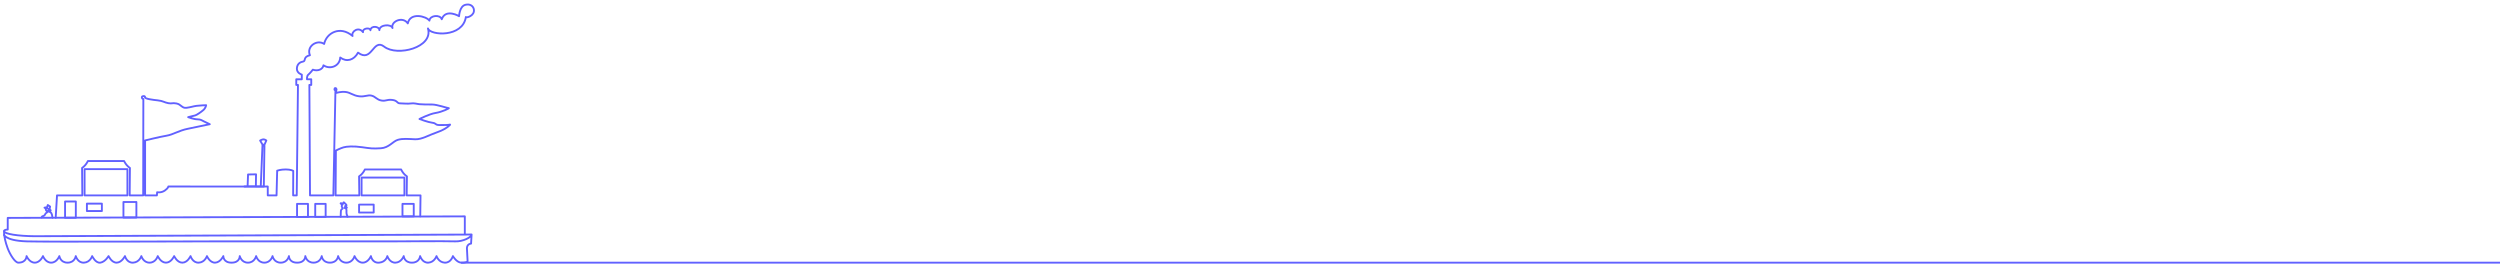
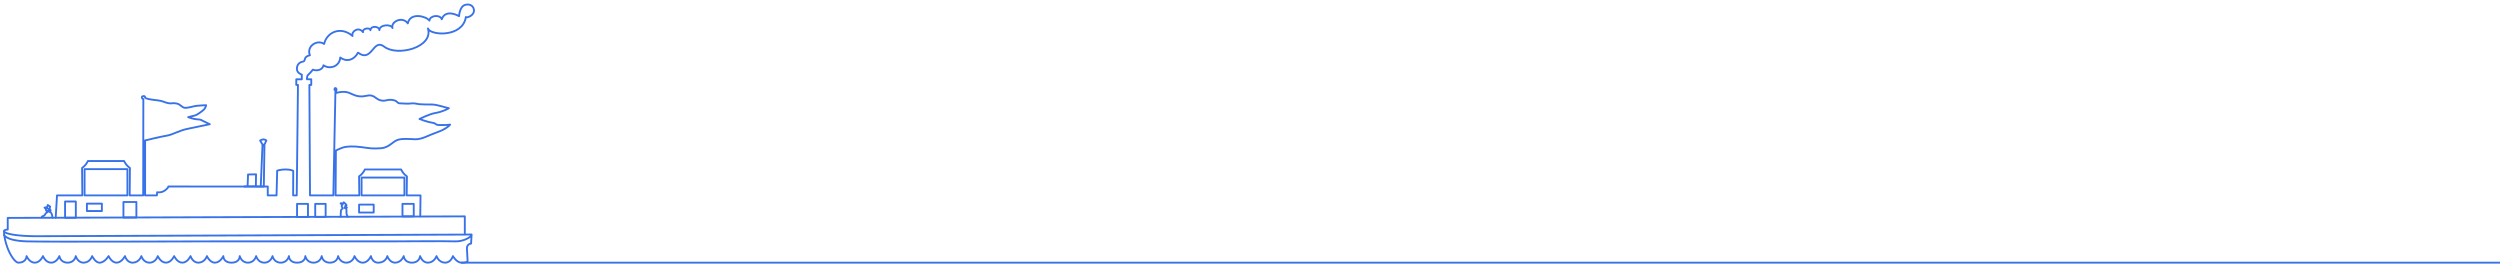
<svg xmlns="http://www.w3.org/2000/svg" width="1323" height="142" viewBox="0 0 1323 142" fill="none">
-   <path d="M244 139L1323 139" stroke="#6161FF" />
-   <path d="M27.773 115.231C27.746 114.929 27.692 114.626 27.637 114.328C27.546 113.819 27.45 113.298 27.185 112.854C26.921 112.41 26.451 112.053 25.935 112.074C25.976 111.904 25.963 111.722 25.897 111.56C26.065 111.606 26.26 111.503 26.316 111.337C26.449 111.429 26.615 111.472 26.776 111.455L26.795 111.241C26.582 111.085 26.392 110.9 26.23 110.692L26.516 109.314L25.282 108.5L24.946 109.632C24.484 109.75 24.015 109.839 23.543 109.9C23.722 110.065 23.96 110.161 24.203 110.167C24.357 110.171 24.511 110.14 24.665 110.134C25.01 110.123 25.37 110.26 25.574 110.539C25.779 110.818 25.789 111.242 25.555 111.496C25.282 111.794 24.752 111.759 24.476 111.462C24.201 111.166 24.177 110.686 24.367 110.329C24.143 110.706 24.249 111.245 24.598 111.51C24.678 111.57 24.772 111.621 24.823 111.709C24.93 111.897 24.801 112.19 24.97 112.346C24.641 112.542 24.3 112.748 24.085 113.065C23.961 113.248 23.886 113.459 23.771 113.646C23.577 113.961 23.27 114.204 22.919 114.319C22.703 114.39 22.466 114.418 22.285 114.555C22.122 114.679 22.034 114.876 22.008 115.082" stroke="#6161FF" stroke-linecap="round" stroke-linejoin="round" />
-   <path d="M249.563 124.089L249.291 128.921C249.291 128.921 248.425 128.931 247.757 129.601C247.089 130.271 247.094 131.323 247.094 131.323L247.457 138.365C247.457 138.365 246.514 139.175 244.02 138.995C241.526 138.815 239.681 135.53 239.681 135.53C239.681 135.53 238.616 139.171 235.342 138.995C232.068 138.818 231.003 135.53 231.003 135.53C231.003 135.53 229.88 138.822 226.664 138.995C223.449 139.168 222.325 135.53 222.325 135.53C222.325 135.53 222.06 138.995 217.987 138.995C213.913 138.995 213.648 135.53 213.648 135.53C213.648 135.53 212.48 138.846 209.309 138.995C206.138 139.144 204.97 135.53 204.97 135.53C204.97 135.53 204.345 138.688 200.631 138.995C196.918 139.302 196.292 135.53 196.292 135.53C196.292 135.53 194.887 138.995 191.953 138.995C189.019 138.995 187.614 135.53 187.614 135.53C187.614 135.53 186.756 138.995 183.276 138.995C179.795 138.995 178.937 135.53 178.937 135.53C178.937 135.53 178.608 138.995 174.598 138.995C170.587 138.995 170.259 135.53 170.259 135.53C170.259 135.53 169.653 138.995 165.92 138.995C162.187 138.995 161.581 135.53 161.581 135.53C161.581 135.53 161.655 138.995 157.242 138.995C152.83 138.995 152.903 135.53 152.903 135.53C152.903 135.53 152.225 138.995 148.565 138.995C144.904 138.995 144.226 135.53 144.226 135.53C144.226 135.53 143.33 138.995 139.887 138.995C136.444 138.995 135.548 135.53 135.548 135.53C135.548 135.53 134.695 138.995 131.209 138.995C127.723 138.995 126.87 135.53 126.87 135.53C126.87 135.53 127.008 138.995 122.531 138.995C118.055 138.995 118.192 135.53 118.192 135.53C118.192 135.53 116.677 138.88 113.854 138.995C111.03 139.11 109.515 135.53 109.515 135.53C109.515 135.53 108.428 138.853 105.176 138.995C101.924 139.137 100.837 135.53 100.837 135.53C100.837 135.53 99.274 138.995 96.498 138.995C93.722 138.995 92.159 135.53 92.159 135.53C92.159 135.53 90.64 138.995 87.82 138.995C85.001 138.995 83.481 135.53 83.481 135.53C83.481 135.53 82.471 138.995 79.143 138.995C75.814 138.995 74.804 135.53 74.804 135.53C74.804 135.53 73.805 138.791 70.465 138.995C67.124 139.199 66.126 135.53 66.126 135.53C66.126 135.53 64.493 138.9 61.787 138.995C59.082 139.09 57.448 135.53 57.448 135.53C57.448 135.53 55.671 138.613 53.109 138.995C50.548 139.377 48.77 135.53 48.77 135.53C48.77 135.53 47.754 138.826 44.432 138.995C41.11 139.164 40.093 135.53 40.093 135.53C40.093 135.53 39.601 138.995 35.754 138.995C31.907 138.995 31.415 135.53 31.415 135.53C31.415 135.53 30.084 138.995 27.076 138.995C24.068 138.995 22.737 135.53 22.737 135.53C22.737 135.53 21.283 138.995 18.398 138.995C15.514 138.995 14.059 135.53 14.059 135.53C14.059 135.53 14.059 138.995 9.721 138.995C7.984 138.995 5.319 134.768 4.042 131.354C2.764 127.939 2.368 125.279 2.202 124.377C2.036 123.474 1.699 127.336 14.153 127.733C24.403 128.06 105.019 127.733 112.316 127.733H208.683C208.683 127.733 236.387 127.544 240.978 127.733C244.966 127.898 249.618 125.527 249.543 124.089L245.978 124.14C245.978 124.14 22.734 125.028 18.459 125.004C9.549 124.954 2.164 123.796 2.158 122.346C2.154 121.438 4.091 121.494 4.091 121.494V115.311L245.978 114.504V124.14" stroke="#6161FF" stroke-linecap="round" stroke-linejoin="round" />
-   <path d="M40.125 106.641H34.431V115.231H40.125V106.641Z" stroke="#6161FF" stroke-linecap="round" stroke-linejoin="round" />
-   <path d="M53.911 107.759H45.993V111.684H53.911V107.759Z" stroke="#6161FF" stroke-linecap="round" stroke-linejoin="round" />
-   <path d="M72.176 106.897H65.326V115.096H72.176V106.897Z" stroke="#6161FF" stroke-linecap="round" stroke-linejoin="round" />
-   <path d="M162.981 107.894H157.198V114.79H162.981V107.894Z" stroke="#6161FF" stroke-linecap="round" stroke-linejoin="round" />
-   <path d="M172.331 107.886H166.815V114.758H172.331V107.886Z" stroke="#6161FF" stroke-linecap="round" stroke-linejoin="round" />
-   <path d="M197.764 108.279H190.024V112.472H197.764V108.279Z" stroke="#6161FF" stroke-linecap="round" stroke-linejoin="round" />
-   <path d="M218.954 107.886H212.993V114.504H218.954V107.886Z" stroke="#6161FF" stroke-linecap="round" stroke-linejoin="round" />
-   <path d="M2.178 122.346V124.376" stroke="#6161FF" stroke-linecap="round" stroke-linejoin="round" />
-   <path d="M29.469 115.231L30.172 103.399H43.566L43.435 88.885C43.435 88.885 44.312 88.299 45.134 87.352C45.956 86.405 46.507 85.223 46.507 85.223H65.679C65.679 85.223 66.229 86.405 67.052 87.352C67.874 88.299 68.751 88.885 68.751 88.885L68.621 103.399H75.777L75.823 74.513L75.859 52.4C75.859 52.4 75.107 52.328 75.075 51.614C75.043 50.901 75.555 50.923 75.794 50.894C76.033 50.864 76.778 50.653 76.741 51.483C76.705 52.314 80.781 52.827 83.537 53.121C86.294 53.416 86.901 54.191 89.06 54.596C91.218 54.999 90.969 54.303 93.406 54.76C95.842 55.216 96.278 57.37 98.666 57.053C101.054 56.735 102.255 56.245 104.057 56.005C105.86 55.765 109.089 55.678 109.089 55.678C109.089 55.678 108.871 57.152 107.619 58.233C106.367 59.314 104.055 60.895 103.273 61.083C102.491 61.271 99.581 62 99.581 62C99.581 62 102.592 63.146 104.482 63.146C106.372 63.146 106.951 63.834 107.945 64.26C108.94 64.686 111.016 65.735 111.016 65.735C111.016 65.735 104.54 67.125 99.515 68.126C94.49 69.128 91.693 71.218 88.21 71.795C84.727 72.372 76.788 74.318 76.788 74.318V103.4H83.023L83.161 101.733C83.161 101.733 85.343 102.179 87.256 100.809C89.17 99.439 89.074 98.698 89.074 98.698L139.611 98.716" stroke="#6161FF" stroke-linecap="round" stroke-linejoin="round" />
-   <path d="M67.429 89.505H44.757V103.399H67.429V89.505Z" stroke="#6161FF" stroke-linecap="round" stroke-linejoin="round" />
-   <path d="M129.341 98.697L135.403 98.639L135.491 92.257L133.425 92.295L131.267 92.335L131.026 98.665L139.612 98.714L139.945 77.079L138.92 77.053L138.93 76.549L137.667 74.374C137.667 74.374 138.699 73.749 139.439 73.749C140.179 73.749 140.936 74.344 140.936 74.344L139.952 76.57L139.936 76.549L138.92 76.543L137.989 98.724L141.696 98.695L141.704 103.401H146.344L146.677 90.323C146.677 90.323 148.512 89.666 151.234 89.666C153.957 89.666 155.179 90.427 155.179 90.427L155.137 103.402H157.029L157.683 44.95H156.789L156.793 41.959H159.71V39.478C159.71 39.478 157 38.731 157.108 36.204C157.215 33.677 159.135 32.73 160.397 32.58C162.024 32.263 160.219 30.125 164.007 29.231C162.036 24.509 167.826 20.716 171.54 23.256C172.728 17.494 179.922 13.378 186.582 19.045C185.693 16.759 189.757 13.796 192.111 17.025C191.709 14.722 196.175 14.522 196.017 16.026C196.304 13.297 200.813 13.948 200.767 15.951C200.835 12.944 207.04 12.62 207.71 14.835C206.665 11.382 213.123 8.416 215.809 12.385C217.03 6.368 225.556 8.519 227.252 10.924C227.436 8.065 232.983 7.559 233.766 10.193C235.879 4.235 243.359 8.742 242.938 8.604C242.938 8.604 243.135 3.379 246.246 2.553C248.838 1.866 250.419 3.32 250.744 4.846C251.505 8.426 246.43 9.72 246.537 8.99C244.907 19.987 227.595 18.83 226.481 15.049C229.445 25.111 210.203 30.087 203.295 24.673C197.359 20.02 196.916 33.458 189.469 27.858C187.334 31.866 183.446 32.964 180.047 30.431C179.831 35.047 174.634 36.959 171.176 34.556C170.907 36.587 168.334 37.849 165.562 36.876C165.562 36.876 164.031 38.809 163.158 39.507C162.286 40.204 162.472 41.958 162.472 41.958H164.713V44.949H163.719L164.059 103.401H176.408L177.513 47.821C177.513 47.821 176.975 47.762 176.997 47.32C177.019 46.877 177.087 46.614 177.481 46.592C177.875 46.57 178.12 47.189 178.11 47.271C178.1 47.353 177.933 47.918 177.933 47.918V49.163C177.933 49.163 180.45 48.38 182.949 48.678C185.448 48.975 186.867 50.578 190.046 50.958C193.224 51.337 194.546 50.08 196.659 50.618C198.771 51.157 199.368 52.776 201.868 53.197C204.368 53.618 204.513 52.567 207.497 52.874C210.481 53.181 209.981 54.685 211.626 54.685C213.271 54.685 215.771 55.025 217.449 54.75C219.127 54.476 220.514 54.993 221.885 55.138C223.256 55.284 226.159 55.308 228.708 55.308C231.257 55.308 236.804 57.249 237.466 57.216C238.127 57.184 233.938 59.243 230.563 59.772C227.187 60.299 221.998 62.974 221.998 62.974C221.998 62.974 226.458 64.677 228.74 64.947C231.022 65.217 230.142 66.176 232.643 66.176C235.143 66.176 237.369 66.212 238.11 65.901C238.852 65.591 236.258 68.308 231.585 69.895C226.911 71.482 223.311 73.825 219.75 73.7C216.189 73.574 213.175 73.216 210.528 74.002C207.881 74.788 205.855 78.21 201.508 78.461C197.161 78.713 196.168 78.562 191.62 77.907C187.072 77.252 183.489 77.478 181.771 77.983C180.053 78.488 177.751 79.671 177.751 79.671L177.596 103.401H190.155L190.024 93.346C190.024 93.346 190.902 92.761 191.724 91.814C192.546 90.866 193.096 89.684 193.096 89.684H212.269C212.269 89.684 212.818 90.866 213.641 91.814C214.463 92.761 215.341 93.346 215.341 93.346L215.21 103.401H222.538L222.4 114.502" stroke="#6161FF" stroke-linecap="round" stroke-linejoin="round" />
-   <path d="M214.018 93.969H191.346V103.403H214.018V93.969Z" stroke="#6161FF" stroke-linecap="round" stroke-linejoin="round" />
-   <path d="M180.296 114.723C180.34 114.021 180.357 113.317 180.347 112.614C180.336 111.904 180.354 111.072 180.926 110.655C181.058 110.559 181.212 110.492 181.318 110.369C181.424 110.246 181.459 110.036 181.333 109.932C180.784 109.691 180.656 108.826 181.113 108.435C180.813 108.198 180.532 107.938 180.273 107.657L180.464 107.485L181.272 108.25L181.683 107.227C181.708 107.164 181.739 107.096 181.8 107.067C181.898 107.021 182.007 107.104 182.085 107.18L183.161 108.236C183.264 108.337 183.374 108.455 183.373 108.6C183.372 108.882 182.993 108.97 182.711 108.968C183.05 109.224 183.341 109.543 183.566 109.904C183.399 110.019 183.177 109.864 183.062 109.696C182.947 109.529 182.836 109.319 182.636 109.288C182.663 109.564 182.591 109.848 182.435 110.079C182.841 110.06 183.179 110.424 183.292 110.814C183.406 111.205 183.355 111.622 183.341 112.028C183.307 113.028 183.51 113.803 183.929 114.71" stroke="#6161FF" stroke-linecap="round" stroke-linejoin="round" />
+   <path d="M244 139L1323 139" stroke="#3872E9" />
+   <path d="M27.773 115.231C27.746 114.929 27.692 114.626 27.637 114.328C27.546 113.819 27.45 113.298 27.185 112.854C26.921 112.41 26.451 112.053 25.935 112.074C25.976 111.904 25.963 111.722 25.897 111.56C26.065 111.606 26.26 111.503 26.316 111.337C26.449 111.429 26.615 111.472 26.776 111.455L26.795 111.241C26.582 111.085 26.392 110.9 26.23 110.692L26.516 109.314L25.282 108.5L24.946 109.632C24.484 109.75 24.015 109.839 23.543 109.9C23.722 110.065 23.96 110.161 24.203 110.167C24.357 110.171 24.511 110.14 24.665 110.134C25.01 110.123 25.37 110.26 25.574 110.539C25.779 110.818 25.789 111.242 25.555 111.496C25.282 111.794 24.752 111.759 24.476 111.462C24.201 111.166 24.177 110.686 24.367 110.329C24.143 110.706 24.249 111.245 24.598 111.51C24.678 111.57 24.772 111.621 24.823 111.709C24.93 111.897 24.801 112.19 24.97 112.346C24.641 112.542 24.3 112.748 24.085 113.065C23.961 113.248 23.886 113.459 23.771 113.646C23.577 113.961 23.27 114.204 22.919 114.319C22.703 114.39 22.466 114.418 22.285 114.555C22.122 114.679 22.034 114.876 22.008 115.082" stroke="#3872E9" stroke-linecap="round" stroke-linejoin="round" />
+   <path d="M249.563 124.089L249.291 128.921C249.291 128.921 248.425 128.931 247.757 129.601C247.089 130.271 247.094 131.323 247.094 131.323L247.457 138.365C247.457 138.365 246.514 139.175 244.02 138.995C241.526 138.815 239.681 135.53 239.681 135.53C239.681 135.53 238.616 139.171 235.342 138.995C232.068 138.818 231.003 135.53 231.003 135.53C231.003 135.53 229.88 138.822 226.664 138.995C223.449 139.168 222.325 135.53 222.325 135.53C222.325 135.53 222.06 138.995 217.987 138.995C213.913 138.995 213.648 135.53 213.648 135.53C213.648 135.53 212.48 138.846 209.309 138.995C206.138 139.144 204.97 135.53 204.97 135.53C204.97 135.53 204.345 138.688 200.631 138.995C196.918 139.302 196.292 135.53 196.292 135.53C196.292 135.53 194.887 138.995 191.953 138.995C189.019 138.995 187.614 135.53 187.614 135.53C187.614 135.53 186.756 138.995 183.276 138.995C179.795 138.995 178.937 135.53 178.937 135.53C178.937 135.53 178.608 138.995 174.598 138.995C170.587 138.995 170.259 135.53 170.259 135.53C170.259 135.53 169.653 138.995 165.92 138.995C162.187 138.995 161.581 135.53 161.581 135.53C161.581 135.53 161.655 138.995 157.242 138.995C152.83 138.995 152.903 135.53 152.903 135.53C152.903 135.53 152.225 138.995 148.565 138.995C144.904 138.995 144.226 135.53 144.226 135.53C144.226 135.53 143.33 138.995 139.887 138.995C136.444 138.995 135.548 135.53 135.548 135.53C135.548 135.53 134.695 138.995 131.209 138.995C127.723 138.995 126.87 135.53 126.87 135.53C126.87 135.53 127.008 138.995 122.531 138.995C118.055 138.995 118.192 135.53 118.192 135.53C118.192 135.53 116.677 138.88 113.854 138.995C111.03 139.11 109.515 135.53 109.515 135.53C109.515 135.53 108.428 138.853 105.176 138.995C101.924 139.137 100.837 135.53 100.837 135.53C100.837 135.53 99.274 138.995 96.498 138.995C93.722 138.995 92.159 135.53 92.159 135.53C92.159 135.53 90.64 138.995 87.82 138.995C85.001 138.995 83.481 135.53 83.481 135.53C83.481 135.53 82.471 138.995 79.143 138.995C75.814 138.995 74.804 135.53 74.804 135.53C74.804 135.53 73.805 138.791 70.465 138.995C67.124 139.199 66.126 135.53 66.126 135.53C66.126 135.53 64.493 138.9 61.787 138.995C59.082 139.09 57.448 135.53 57.448 135.53C57.448 135.53 55.671 138.613 53.109 138.995C50.548 139.377 48.77 135.53 48.77 135.53C48.77 135.53 47.754 138.826 44.432 138.995C41.11 139.164 40.093 135.53 40.093 135.53C40.093 135.53 39.601 138.995 35.754 138.995C31.907 138.995 31.415 135.53 31.415 135.53C31.415 135.53 30.084 138.995 27.076 138.995C24.068 138.995 22.737 135.53 22.737 135.53C22.737 135.53 21.283 138.995 18.398 138.995C15.514 138.995 14.059 135.53 14.059 135.53C14.059 135.53 14.059 138.995 9.721 138.995C7.984 138.995 5.319 134.768 4.042 131.354C2.764 127.939 2.368 125.279 2.202 124.377C2.036 123.474 1.699 127.336 14.153 127.733C24.403 128.06 105.019 127.733 112.316 127.733H208.683C208.683 127.733 236.387 127.544 240.978 127.733C244.966 127.898 249.618 125.527 249.543 124.089L245.978 124.14C245.978 124.14 22.734 125.028 18.459 125.004C9.549 124.954 2.164 123.796 2.158 122.346C2.154 121.438 4.091 121.494 4.091 121.494V115.311L245.978 114.504V124.14" stroke="#3872E9" stroke-linecap="round" stroke-linejoin="round" />
+   <path d="M40.125 106.641H34.431V115.231H40.125V106.641Z" stroke="#3872E9" stroke-linecap="round" stroke-linejoin="round" />
+   <path d="M53.911 107.759H45.993V111.684H53.911V107.759Z" stroke="#3872E9" stroke-linecap="round" stroke-linejoin="round" />
+   <path d="M72.176 106.897H65.326V115.096H72.176V106.897Z" stroke="#3872E9" stroke-linecap="round" stroke-linejoin="round" />
+   <path d="M162.981 107.894H157.198V114.79H162.981V107.894Z" stroke="#3872E9" stroke-linecap="round" stroke-linejoin="round" />
+   <path d="M172.331 107.886H166.815V114.758H172.331V107.886Z" stroke="#3872E9" stroke-linecap="round" stroke-linejoin="round" />
+   <path d="M197.764 108.279H190.024V112.472H197.764V108.279Z" stroke="#3872E9" stroke-linecap="round" stroke-linejoin="round" />
+   <path d="M218.954 107.886H212.993V114.504H218.954V107.886Z" stroke="#3872E9" stroke-linecap="round" stroke-linejoin="round" />
+   <path d="M2.178 122.346V124.376" stroke="#3872E9" stroke-linecap="round" stroke-linejoin="round" />
+   <path d="M29.469 115.231L30.172 103.399H43.566L43.435 88.885C43.435 88.885 44.312 88.299 45.134 87.352C45.956 86.405 46.507 85.223 46.507 85.223H65.679C65.679 85.223 66.229 86.405 67.052 87.352C67.874 88.299 68.751 88.885 68.751 88.885L68.621 103.399H75.777L75.823 74.513L75.859 52.4C75.859 52.4 75.107 52.328 75.075 51.614C75.043 50.901 75.555 50.923 75.794 50.894C76.033 50.864 76.778 50.653 76.741 51.483C76.705 52.314 80.781 52.827 83.537 53.121C86.294 53.416 86.901 54.191 89.06 54.596C91.218 54.999 90.969 54.303 93.406 54.76C95.842 55.216 96.278 57.37 98.666 57.053C101.054 56.735 102.255 56.245 104.057 56.005C105.86 55.765 109.089 55.678 109.089 55.678C109.089 55.678 108.871 57.152 107.619 58.233C106.367 59.314 104.055 60.895 103.273 61.083C102.491 61.271 99.581 62 99.581 62C99.581 62 102.592 63.146 104.482 63.146C106.372 63.146 106.951 63.834 107.945 64.26C108.94 64.686 111.016 65.735 111.016 65.735C111.016 65.735 104.54 67.125 99.515 68.126C94.49 69.128 91.693 71.218 88.21 71.795C84.727 72.372 76.788 74.318 76.788 74.318V103.4H83.023L83.161 101.733C83.161 101.733 85.343 102.179 87.256 100.809C89.17 99.439 89.074 98.698 89.074 98.698L139.611 98.716" stroke="#3872E9" stroke-linecap="round" stroke-linejoin="round" />
+   <path d="M67.429 89.505H44.757V103.399H67.429V89.505Z" stroke="#3872E9" stroke-linecap="round" stroke-linejoin="round" />
+   <path d="M129.341 98.697L135.403 98.639L135.491 92.257L133.425 92.295L131.267 92.335L131.026 98.665L139.612 98.714L139.945 77.079L138.92 77.053L138.93 76.549L137.667 74.374C137.667 74.374 138.699 73.749 139.439 73.749C140.179 73.749 140.936 74.344 140.936 74.344L139.952 76.57L139.936 76.549L138.92 76.543L137.989 98.724L141.696 98.695L141.704 103.401H146.344L146.677 90.323C146.677 90.323 148.512 89.666 151.234 89.666C153.957 89.666 155.179 90.427 155.179 90.427L155.137 103.402H157.029L157.683 44.95H156.789L156.793 41.959H159.71V39.478C159.71 39.478 157 38.731 157.108 36.204C157.215 33.677 159.135 32.73 160.397 32.58C162.024 32.263 160.219 30.125 164.007 29.231C162.036 24.509 167.826 20.716 171.54 23.256C172.728 17.494 179.922 13.378 186.582 19.045C185.693 16.759 189.757 13.796 192.111 17.025C191.709 14.722 196.175 14.522 196.017 16.026C196.304 13.297 200.813 13.948 200.767 15.951C200.835 12.944 207.04 12.62 207.71 14.835C206.665 11.382 213.123 8.416 215.809 12.385C217.03 6.368 225.556 8.519 227.252 10.924C227.436 8.065 232.983 7.559 233.766 10.193C235.879 4.235 243.359 8.742 242.938 8.604C242.938 8.604 243.135 3.379 246.246 2.553C248.838 1.866 250.419 3.32 250.744 4.846C251.505 8.426 246.43 9.72 246.537 8.99C244.907 19.987 227.595 18.83 226.481 15.049C229.445 25.111 210.203 30.087 203.295 24.673C197.359 20.02 196.916 33.458 189.469 27.858C187.334 31.866 183.446 32.964 180.047 30.431C179.831 35.047 174.634 36.959 171.176 34.556C170.907 36.587 168.334 37.849 165.562 36.876C165.562 36.876 164.031 38.809 163.158 39.507C162.286 40.204 162.472 41.958 162.472 41.958H164.713V44.949H163.719L164.059 103.401H176.408L177.513 47.821C177.513 47.821 176.975 47.762 176.997 47.32C177.019 46.877 177.087 46.614 177.481 46.592C177.875 46.57 178.12 47.189 178.11 47.271C178.1 47.353 177.933 47.918 177.933 47.918V49.163C177.933 49.163 180.45 48.38 182.949 48.678C185.448 48.975 186.867 50.578 190.046 50.958C193.224 51.337 194.546 50.08 196.659 50.618C198.771 51.157 199.368 52.776 201.868 53.197C204.368 53.618 204.513 52.567 207.497 52.874C210.481 53.181 209.981 54.685 211.626 54.685C213.271 54.685 215.771 55.025 217.449 54.75C219.127 54.476 220.514 54.993 221.885 55.138C223.256 55.284 226.159 55.308 228.708 55.308C231.257 55.308 236.804 57.249 237.466 57.216C238.127 57.184 233.938 59.243 230.563 59.772C227.187 60.299 221.998 62.974 221.998 62.974C221.998 62.974 226.458 64.677 228.74 64.947C231.022 65.217 230.142 66.176 232.643 66.176C235.143 66.176 237.369 66.212 238.11 65.901C238.852 65.591 236.258 68.308 231.585 69.895C226.911 71.482 223.311 73.825 219.75 73.7C216.189 73.574 213.175 73.216 210.528 74.002C207.881 74.788 205.855 78.21 201.508 78.461C197.161 78.713 196.168 78.562 191.62 77.907C187.072 77.252 183.489 77.478 181.771 77.983C180.053 78.488 177.751 79.671 177.751 79.671L177.596 103.401H190.155L190.024 93.346C190.024 93.346 190.902 92.761 191.724 91.814C192.546 90.866 193.096 89.684 193.096 89.684H212.269C212.269 89.684 212.818 90.866 213.641 91.814C214.463 92.761 215.341 93.346 215.341 93.346L215.21 103.401H222.538L222.4 114.502" stroke="#3872E9" stroke-linecap="round" stroke-linejoin="round" />
+   <path d="M214.018 93.969H191.346V103.403H214.018V93.969Z" stroke="#3872E9" stroke-linecap="round" stroke-linejoin="round" />
+   <path d="M180.296 114.723C180.34 114.021 180.357 113.317 180.347 112.614C180.336 111.904 180.354 111.072 180.926 110.655C181.058 110.559 181.212 110.492 181.318 110.369C181.424 110.246 181.459 110.036 181.333 109.932C180.784 109.691 180.656 108.826 181.113 108.435C180.813 108.198 180.532 107.938 180.273 107.657L180.464 107.485L181.272 108.25L181.683 107.227C181.708 107.164 181.739 107.096 181.8 107.067C181.898 107.021 182.007 107.104 182.085 107.18L183.161 108.236C183.264 108.337 183.374 108.455 183.373 108.6C183.372 108.882 182.993 108.97 182.711 108.968C183.05 109.224 183.341 109.543 183.566 109.904C183.399 110.019 183.177 109.864 183.062 109.696C182.947 109.529 182.836 109.319 182.636 109.288C182.663 109.564 182.591 109.848 182.435 110.079C182.841 110.06 183.179 110.424 183.292 110.814C183.406 111.205 183.355 111.622 183.341 112.028C183.307 113.028 183.51 113.803 183.929 114.71" stroke="#3872E9" stroke-linecap="round" stroke-linejoin="round" />
</svg>
